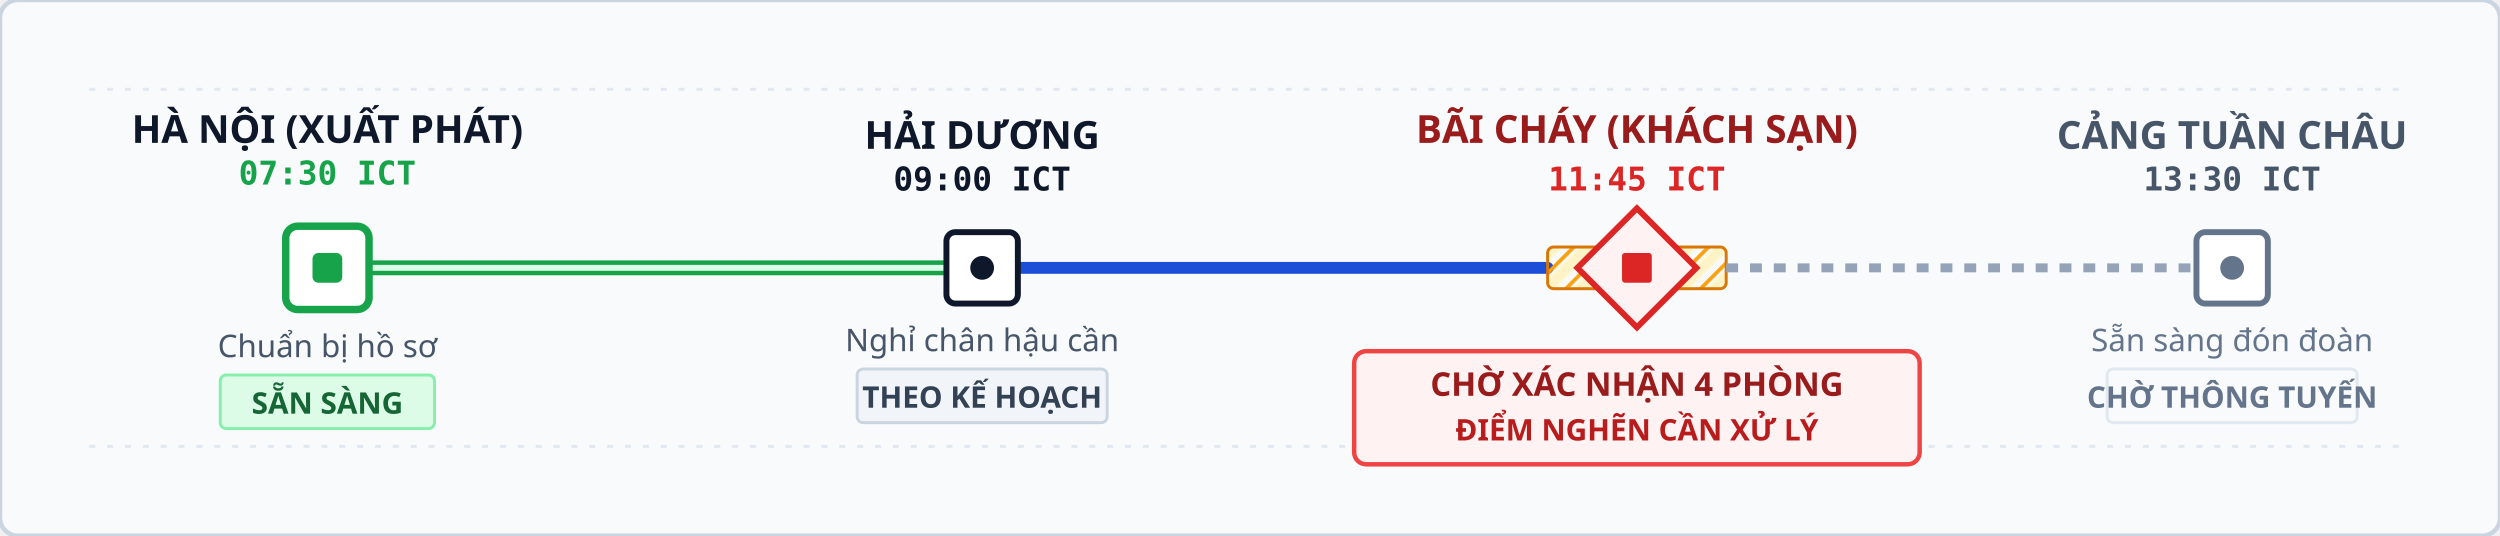
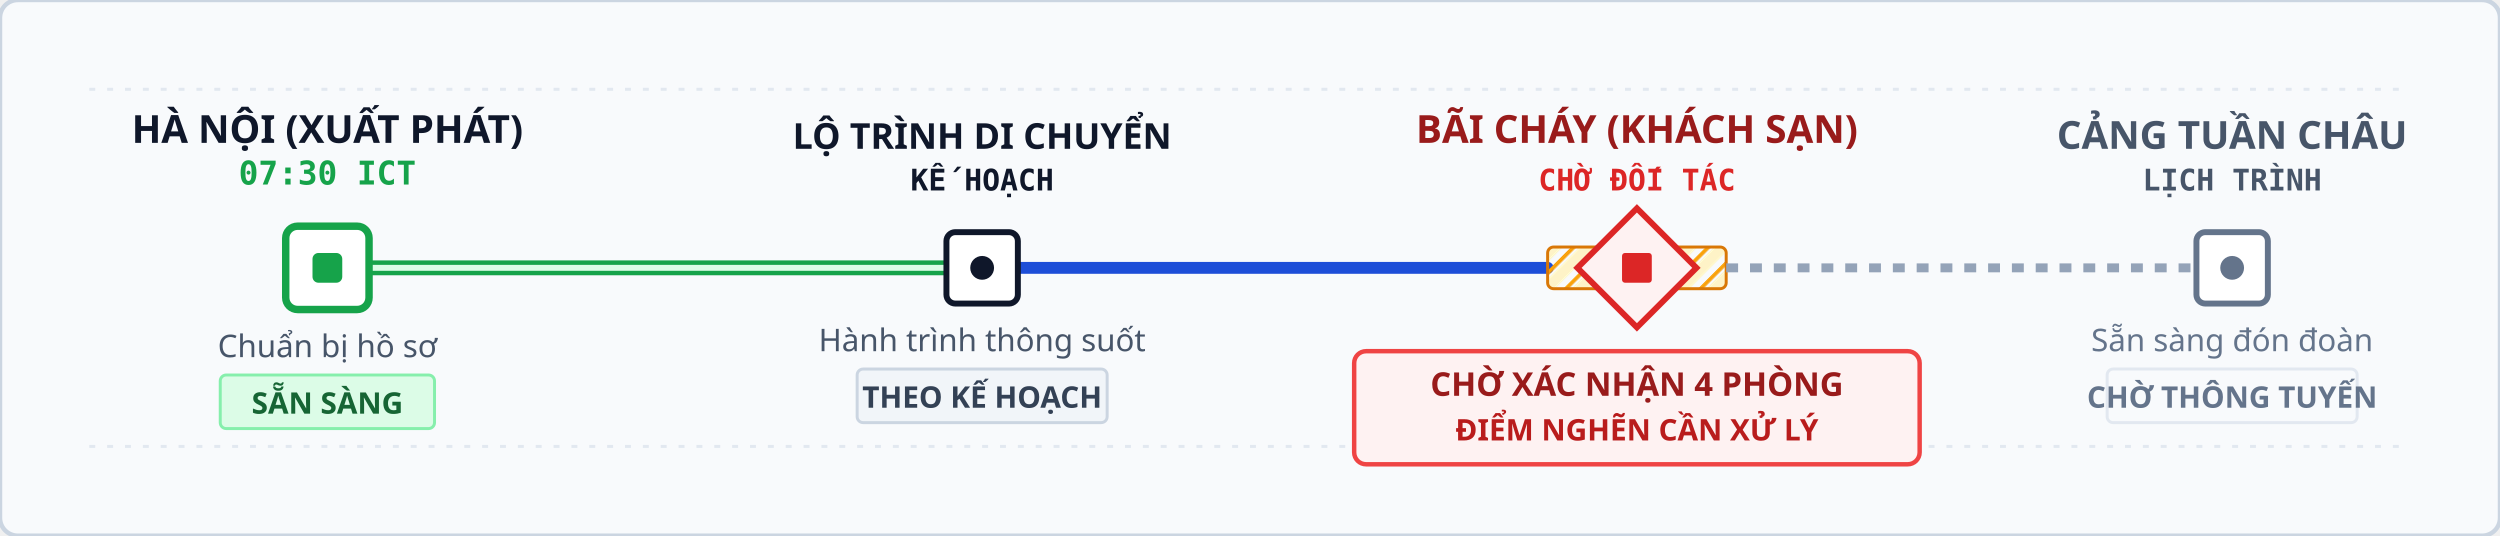
<svg xmlns="http://www.w3.org/2000/svg" viewBox="0 0 840 180" width="840" height="180" role="img" aria-labelledby="t01-schematic-title t01-schematic-desc">
  <defs>
    <pattern id="warning-hatch" width="8" height="8" patternTransform="rotate(45 0 0)" patternUnits="userSpaceOnUse">
      <line x1="0" y1="0" x2="0" y2="8" stroke="#F59E0B" stroke-width="2.5" />
      <line x1="4" y1="0" x2="4" y2="8" stroke="#FEF3C7" stroke-width="4" />
    </pattern>
  </defs>
  <rect x="0" y="0" width="840" height="180" fill="#F8FAFC" stroke="#CBD5E1" stroke-width="1.5" rx="6" />
  <line x1="30" y1="30" x2="810" y2="30" stroke="#E2E8F0" stroke-width="1" stroke-dasharray="2 4" />
  <line x1="30" y1="150" x2="810" y2="150" stroke="#E2E8F0" stroke-width="1" stroke-dasharray="2 4" />
  <line x1="110" y1="90" x2="330" y2="90" stroke="#16A34A" stroke-width="5" stroke-linecap="round" />
  <line x1="110" y1="90" x2="330" y2="90" stroke="#DCFCE7" stroke-width="2" stroke-linecap="round" />
  <line x1="330" y1="90" x2="520" y2="90" stroke="#1D4ED8" stroke-width="4" stroke-linecap="round" />
  <rect x="520" y="83" width="60" height="14" fill="url(#warning-hatch)" stroke="#D97706" stroke-width="1" rx="2" />
  <line x1="580" y1="90" x2="750" y2="90" stroke="#94A3B8" stroke-width="3" stroke-dasharray="4 4" />
  <g transform="translate(110, 90)">
    <rect x="-14" y="-14" width="28" height="28" fill="#FFFFFF" stroke="#16A34A" stroke-width="2.5" rx="4" />
    <rect x="-5" y="-5" width="10" height="10" fill="#16A34A" rx="2" />
    <text x="0" y="-28" font-family="'Consolas', monospace" font-size="11" font-weight="bold" fill="#16A34A" text-anchor="middle">07:30 ICT</text>
    <text x="0" y="-42" font-family="'Segoe UI', sans-serif" font-size="13" font-weight="700" fill="#0F172A" text-anchor="middle">HÀ NỘI (XUẤT PHÁT)</text>
    <text x="0" y="30" font-family="'Segoe UI', sans-serif" font-size="10.5" fill="#475569" text-anchor="middle">Chuẩn bị hồ sơ</text>
    <rect x="-36" y="36" width="72" height="18" fill="#DCFCE7" stroke="#86EFAC" stroke-width="1" rx="2" />
    <text x="0" y="49" font-family="'Segoe UI', sans-serif" font-size="10" font-weight="700" fill="#166534" text-anchor="middle">SẴN SÀNG</text>
  </g>
  <g transform="translate(330, 90)">
    <rect x="-12" y="-12" width="24" height="24" fill="#FFFFFF" stroke="#0F172A" stroke-width="2" rx="3" />
    <circle cx="0" cy="0" r="4" fill="#0F172A" />
-     <text x="0" y="-26" font-family="'Consolas', monospace" font-size="11" font-weight="bold" fill="#0F172A" text-anchor="middle">09:00 ICT</text>
-     <text x="0" y="-40" font-family="'Segoe UI', sans-serif" font-size="13" font-weight="700" fill="#0F172A" text-anchor="middle">HẢI DƯƠNG</text>
-     <text x="0" y="28" font-family="'Segoe UI', sans-serif" font-size="10.5" fill="#475569" text-anchor="middle">Nghỉ chân hậu cần</text>
+     <text x="0" y="-26" font-family="'Consolas', monospace" font-size="10" font-weight="bold" fill="#0F172A" text-anchor="middle">KẾ HOẠCH</text>
+     <text x="0" y="-40" font-family="'Segoe UI', sans-serif" font-size="12" font-weight="700" fill="#0F172A" text-anchor="middle">LỘ TRÌNH DI CHUYỂN</text>
+     <text x="0" y="28" font-family="'Segoe UI', sans-serif" font-size="10.5" fill="#475569" text-anchor="middle">Hành trình thông suốt</text>
    <rect x="-42" y="34" width="84" height="18" fill="#F1F5F9" stroke="#CBD5E1" stroke-width="1" rx="2" />
    <text x="0" y="47" font-family="'Segoe UI', sans-serif" font-size="10" font-weight="700" fill="#334155" text-anchor="middle">THEO KẾ HOẠCH</text>
  </g>
  <g transform="translate(550, 90)">
    <polygon points="0,-20 20,0 0,20 -20,0" fill="#FEF2F2" stroke="#DC2626" stroke-width="2" />
    <rect x="-5" y="-5" width="10" height="10" fill="#DC2626" rx="1" />
    <text x="0" y="-42" font-family="'Segoe UI', sans-serif" font-size="13" font-weight="800" fill="#991B1B" text-anchor="middle">BÃI CHÁY (KHÁCH SẠN)</text>
-     <text x="0" y="-26" font-family="'Consolas', monospace" font-size="11" font-weight="bold" fill="#DC2626" text-anchor="middle">11:45 ICT</text>
+     <text x="0" y="-26" font-family="'Consolas', monospace" font-size="10" font-weight="bold" fill="#DC2626" text-anchor="middle">CHỜ ĐỐI TÁC</text>
    <rect x="-95" y="28" width="190" height="38" fill="#FEF2F2" stroke="#EF4444" stroke-width="1.5" rx="4" />
    <text x="0" y="43" font-family="'Segoe UI', sans-serif" font-size="11" font-weight="800" fill="#991B1B" text-anchor="middle">CHỜ XÁC NHẬN 4 PHÒNG</text>
    <text x="0" y="58" font-family="'Segoe UI', sans-serif" font-size="10" font-weight="700" fill="#B91C1C" text-anchor="middle">ĐIỂM NGHẼN CẦN XỬ LÝ</text>
  </g>
  <g transform="translate(750, 90)">
    <rect x="-12" y="-12" width="24" height="24" fill="#FFFFFF" stroke="#64748B" stroke-width="2" rx="3" />
    <circle cx="0" cy="0" r="4" fill="#64748B" />
-     <text x="0" y="-26" font-family="'Consolas', monospace" font-size="11" font-weight="bold" fill="#475569" text-anchor="middle">13:30 ICT</text>
+     <text x="0" y="-26" font-family="'Consolas', monospace" font-size="10" font-weight="bold" fill="#475569" text-anchor="middle">LỊCH TRÌNH</text>
    <text x="0" y="-40" font-family="'Segoe UI', sans-serif" font-size="13" font-weight="700" fill="#475569" text-anchor="middle">CẢNG TUẦN CHÂU</text>
    <text x="0" y="28" font-family="'Segoe UI', sans-serif" font-size="10.5" fill="#64748B" text-anchor="middle">Sẵn sàng đón đoàn</text>
    <rect x="-42" y="34" width="84" height="18" fill="#F8FAFC" stroke="#E2E8F0" stroke-width="1" rx="2" />
    <text x="0" y="47" font-family="'Segoe UI', sans-serif" font-size="10" font-weight="600" fill="#64748B" text-anchor="middle">CHỜ THÔNG TUYẾN</text>
  </g>
</svg>
